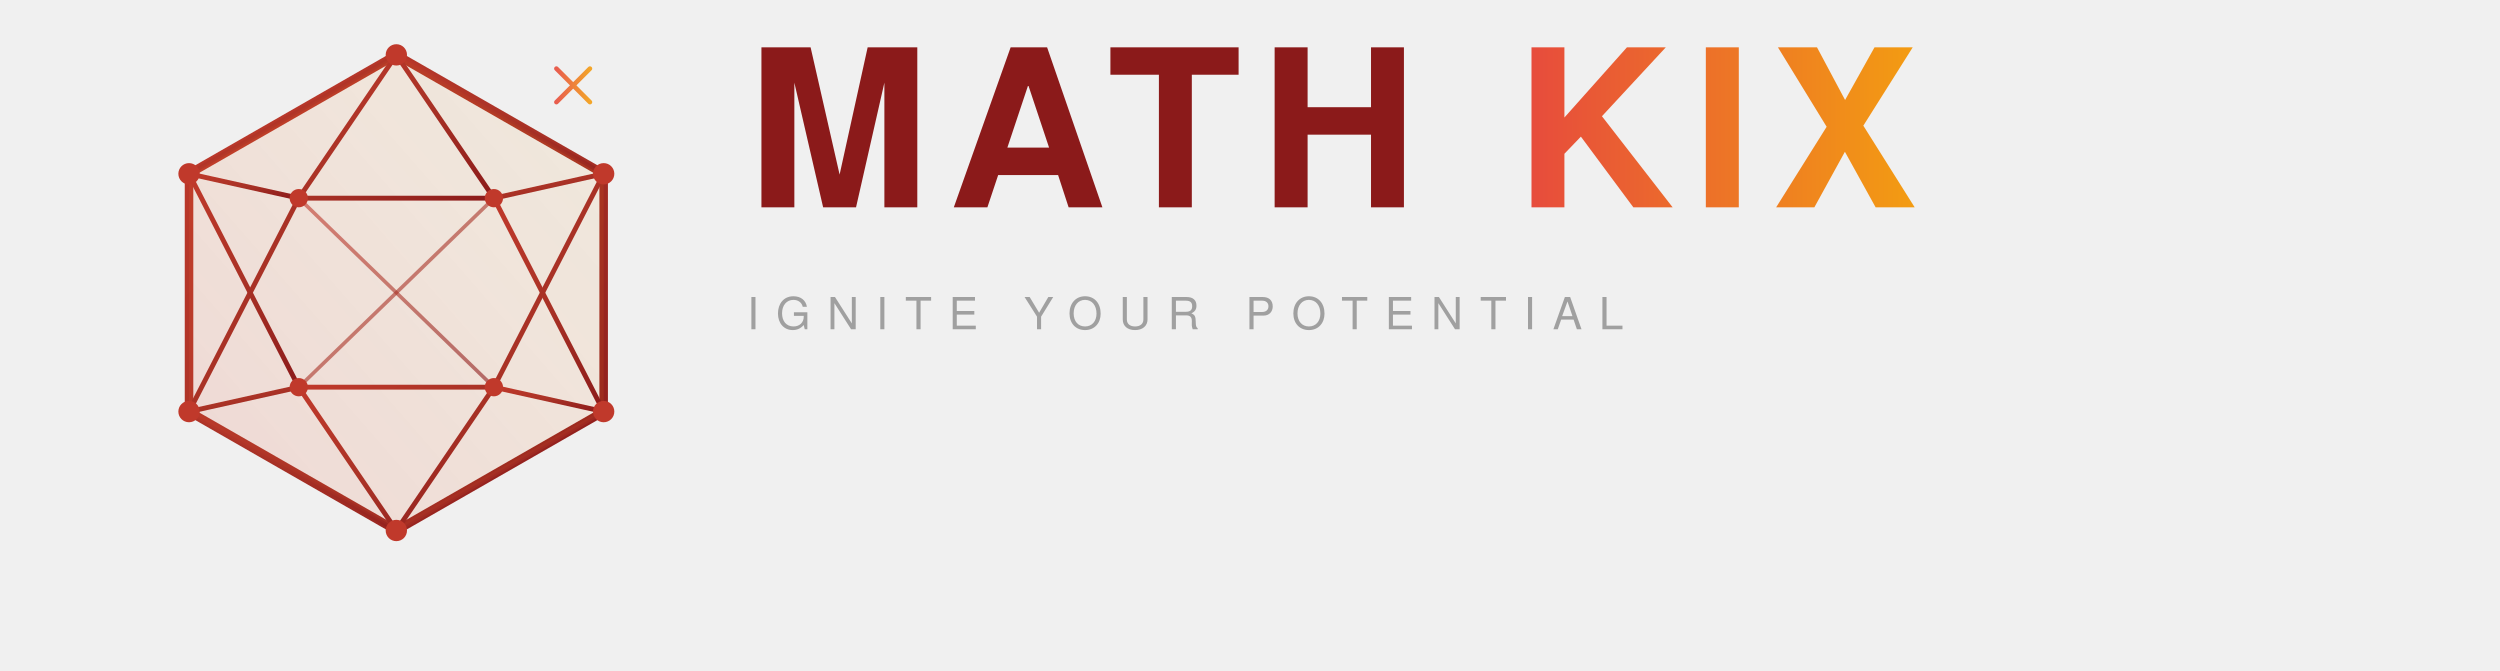
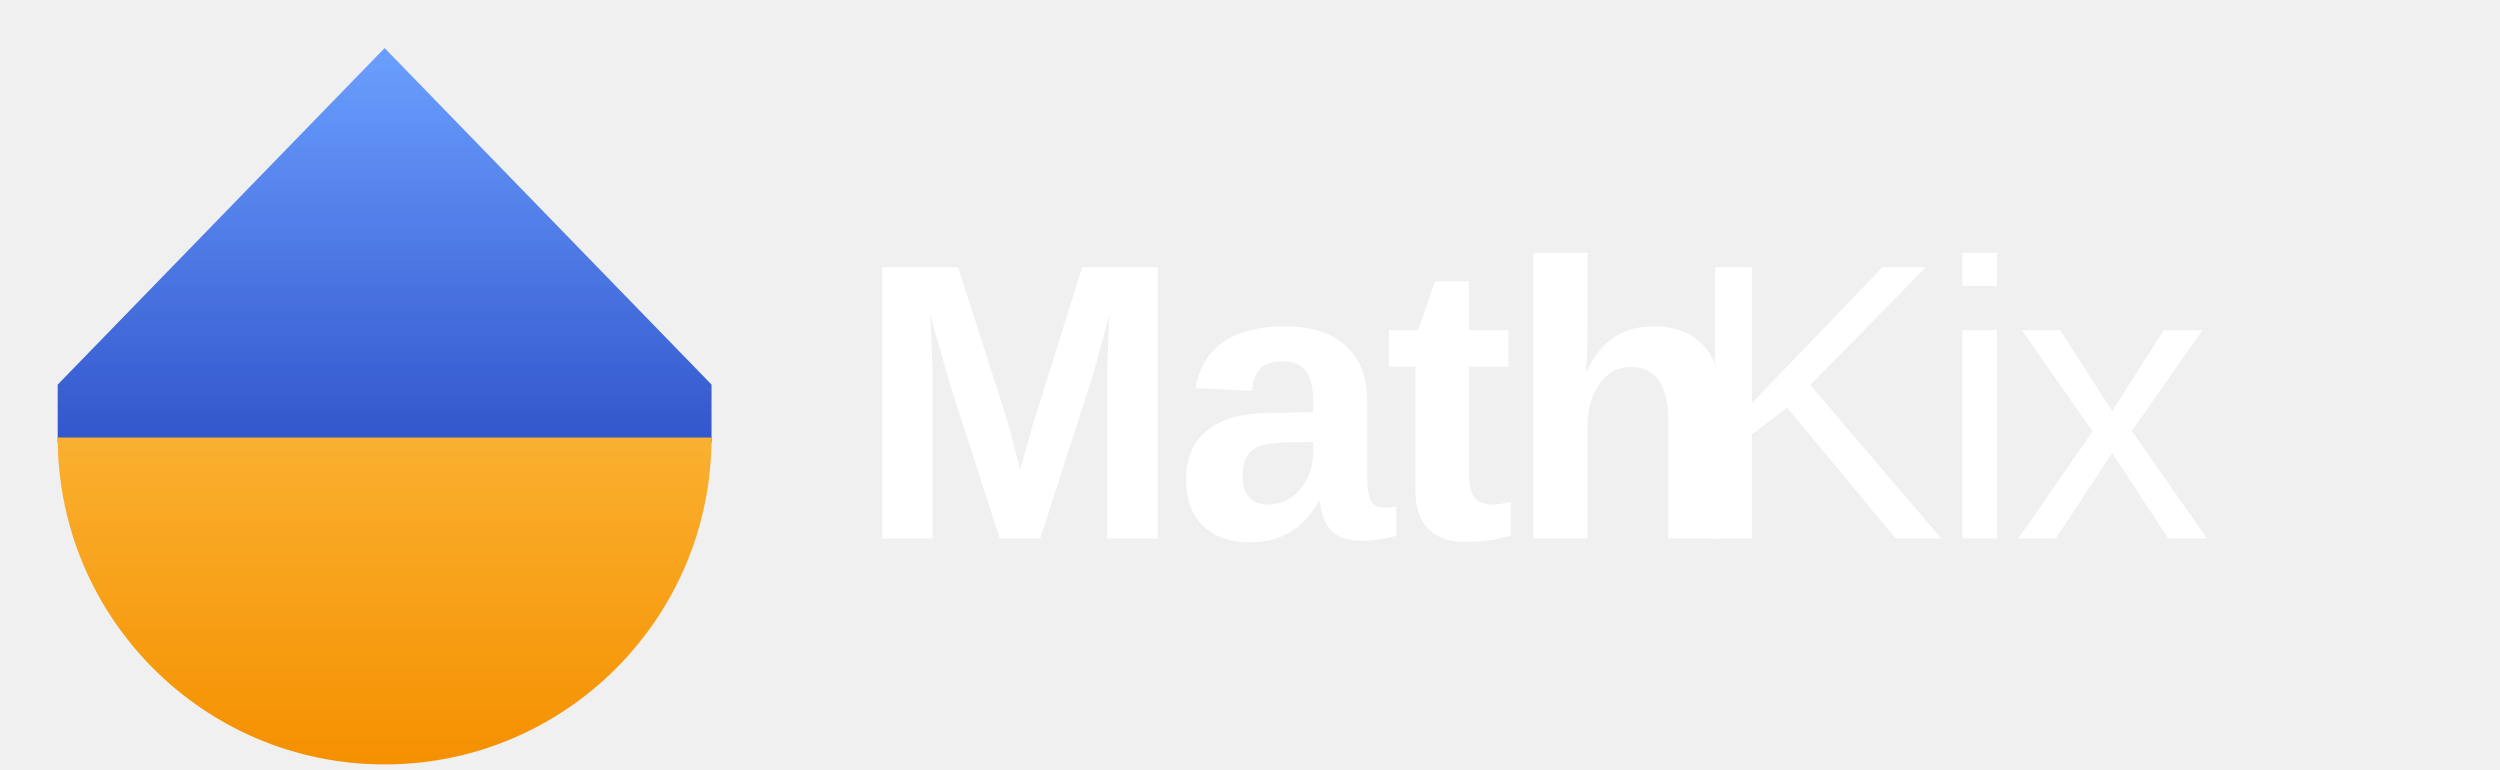
- <svg xmlns="http://www.w3.org/2000/svg" viewBox="0 0 820 220" width="820" height="220">
+ <svg xmlns="http://www.w3.org/2000/svg" viewBox="0 0 520 160" width="520" height="160">
  <defs>
-     <linearGradient id="geoGrad" x1="0%" y1="0%" x2="100%" y2="100%">
-       <stop offset="0%" stop-color="#C0392B" />
-       <stop offset="50%" stop-color="#A93226" />
-       <stop offset="100%" stop-color="#8B1A1A" />
+     <linearGradient id="blueGrad" x1="50%" y1="0%" x2="50%" y2="100%">
+       <stop offset="0%" stop-color="#6B9FFF" />
+       <stop offset="100%" stop-color="#3256CC" />
    </linearGradient>
-     <linearGradient id="sparkGrad" x1="0%" y1="0%" x2="100%" y2="0%">
-       <stop offset="0%" stop-color="#E74C3C" />
-       <stop offset="100%" stop-color="#F39C12" />
+     <linearGradient id="goldGrad" x1="50%" y1="0%" x2="50%" y2="100%">
+       <stop offset="0%" stop-color="#FFD060" />
+       <stop offset="100%" stop-color="#F59000" />
    </linearGradient>
-     <linearGradient id="innerGrad" x1="0%" y1="100%" x2="100%" y2="0%">
-       <stop offset="0%" stop-color="#E74C3C" stop-opacity="0.15" />
-       <stop offset="100%" stop-color="#F39C12" stop-opacity="0.08" />
-     </linearGradient>
+     <clipPath id="goldClipD">
+       <rect x="0" y="91" width="160" height="80" />
+     </clipPath>
  </defs>
-   <g transform="translate(30, 10)">
-     <polygon points="100,8 168,47 168,125 100,164 32,125 32,47" fill="none" stroke="url(#geoGrad)" stroke-width="2.8" stroke-linejoin="round" />
-     <polygon points="100,8 168,47 168,125 100,164 32,125 32,47" fill="url(#innerGrad)" />
-     <polygon points="100,8 68,55 132,55" fill="none" stroke="url(#geoGrad)" stroke-width="1.6" stroke-linejoin="round" />
-     <polygon points="100,164 68,117 132,117" fill="none" stroke="url(#geoGrad)" stroke-width="1.6" stroke-linejoin="round" />
-     <line x1="68" y1="55" x2="32" y2="47" stroke="url(#geoGrad)" stroke-width="1.6" />
-     <line x1="68" y1="55" x2="32" y2="125" stroke="url(#geoGrad)" stroke-width="1.6" />
-     <line x1="68" y1="117" x2="32" y2="125" stroke="url(#geoGrad)" stroke-width="1.6" />
-     <line x1="68" y1="117" x2="32" y2="47" stroke="url(#geoGrad)" stroke-width="1.6" />
-     <line x1="132" y1="55" x2="168" y2="47" stroke="url(#geoGrad)" stroke-width="1.6" />
-     <line x1="132" y1="55" x2="168" y2="125" stroke="url(#geoGrad)" stroke-width="1.6" />
-     <line x1="132" y1="117" x2="168" y2="125" stroke="url(#geoGrad)" stroke-width="1.6" />
-     <line x1="132" y1="117" x2="168" y2="47" stroke="url(#geoGrad)" stroke-width="1.6" />
-     <line x1="68" y1="55" x2="132" y2="117" stroke="url(#geoGrad)" stroke-width="1.2" opacity="0.6" />
-     <line x1="132" y1="55" x2="68" y2="117" stroke="url(#geoGrad)" stroke-width="1.2" opacity="0.6" />
-     <line x1="100" y1="8" x2="100" y2="164" stroke="url(#geoGrad)" stroke-width="1.0" opacity="0.35" />
-     <line x1="100" y1="8" x2="168" y2="47" stroke="url(#geoGrad)" stroke-width="1.4" opacity="0.5" />
-     <line x1="100" y1="8" x2="32" y2="47" stroke="url(#geoGrad)" stroke-width="1.4" opacity="0.5" />
-     <line x1="100" y1="164" x2="168" y2="125" stroke="url(#geoGrad)" stroke-width="1.4" opacity="0.5" />
-     <line x1="100" y1="164" x2="32" y2="125" stroke="url(#geoGrad)" stroke-width="1.4" opacity="0.5" />
-     <g fill="#C0392B">
-       <circle cx="100" cy="8" r="3.5" />
-       <circle cx="168" cy="47" r="3.5" />
-       <circle cx="168" cy="125" r="3.5" />
-       <circle cx="100" cy="164" r="3.5" />
-       <circle cx="32" cy="125" r="3.5" />
-       <circle cx="32" cy="47" r="3.5" />
-       <circle cx="68" cy="55" r="3" />
-       <circle cx="132" cy="55" r="3" />
-       <circle cx="68" cy="117" r="3" />
-       <circle cx="132" cy="117" r="3" />
-     </g>
-     <g transform="translate(158, 18)" opacity="0.9">
-       <line x1="0" y1="-8" x2="0" y2="8" stroke="url(#sparkGrad)" stroke-width="2" stroke-linecap="round" />
-       <line x1="-8" y1="0" x2="8" y2="0" stroke="url(#sparkGrad)" stroke-width="2" stroke-linecap="round" />
-       <line x1="-5.5" y1="-5.5" x2="5.5" y2="5.5" stroke="url(#sparkGrad)" stroke-width="1.5" stroke-linecap="round" />
-       <line x1="5.5" y1="-5.5" x2="-5.5" y2="5.5" stroke="url(#sparkGrad)" stroke-width="1.5" stroke-linecap="round" />
-     </g>
-   </g>
-   <g transform="translate(245, 68)">
-     <text font-family="'Montserrat', 'Helvetica Neue', sans-serif" font-weight="700" font-size="72" letter-spacing="6" fill="#8B1A1A">MATH</text>
-     <text x="252" font-family="'Montserrat', 'Helvetica Neue', sans-serif" font-weight="700" font-size="72" letter-spacing="6" fill="url(#sparkGrad)">KIX</text>
-   </g>
-   <text x="245" y="108" font-family="'Montserrat', 'Helvetica Neue', sans-serif" font-weight="400" font-size="14.5" letter-spacing="5.5" fill="#A0A0A0">IGNITE YOUR POTENTIAL</text>
+   <polygon points="80,10 148,80 148,92 12,92 12,80" fill="url(#blueGrad)" />
+   <circle cx="80" cy="91" r="68" fill="url(#goldGrad)" clip-path="url(#goldClipD)" />
+   <text x="178" y="112" font-family="'Nunito', 'Geist', 'Helvetica Neue', Arial, sans-serif" font-weight="800" font-size="82" fill="#FFFFFF" letter-spacing="-2">Math</text>
+   <text x="350" y="112" font-family="'Nunito', 'Geist', 'Helvetica Neue', Arial, sans-serif" font-weight="300" font-size="82" fill="#FFFFFF" letter-spacing="-2">Kix</text>
</svg>
